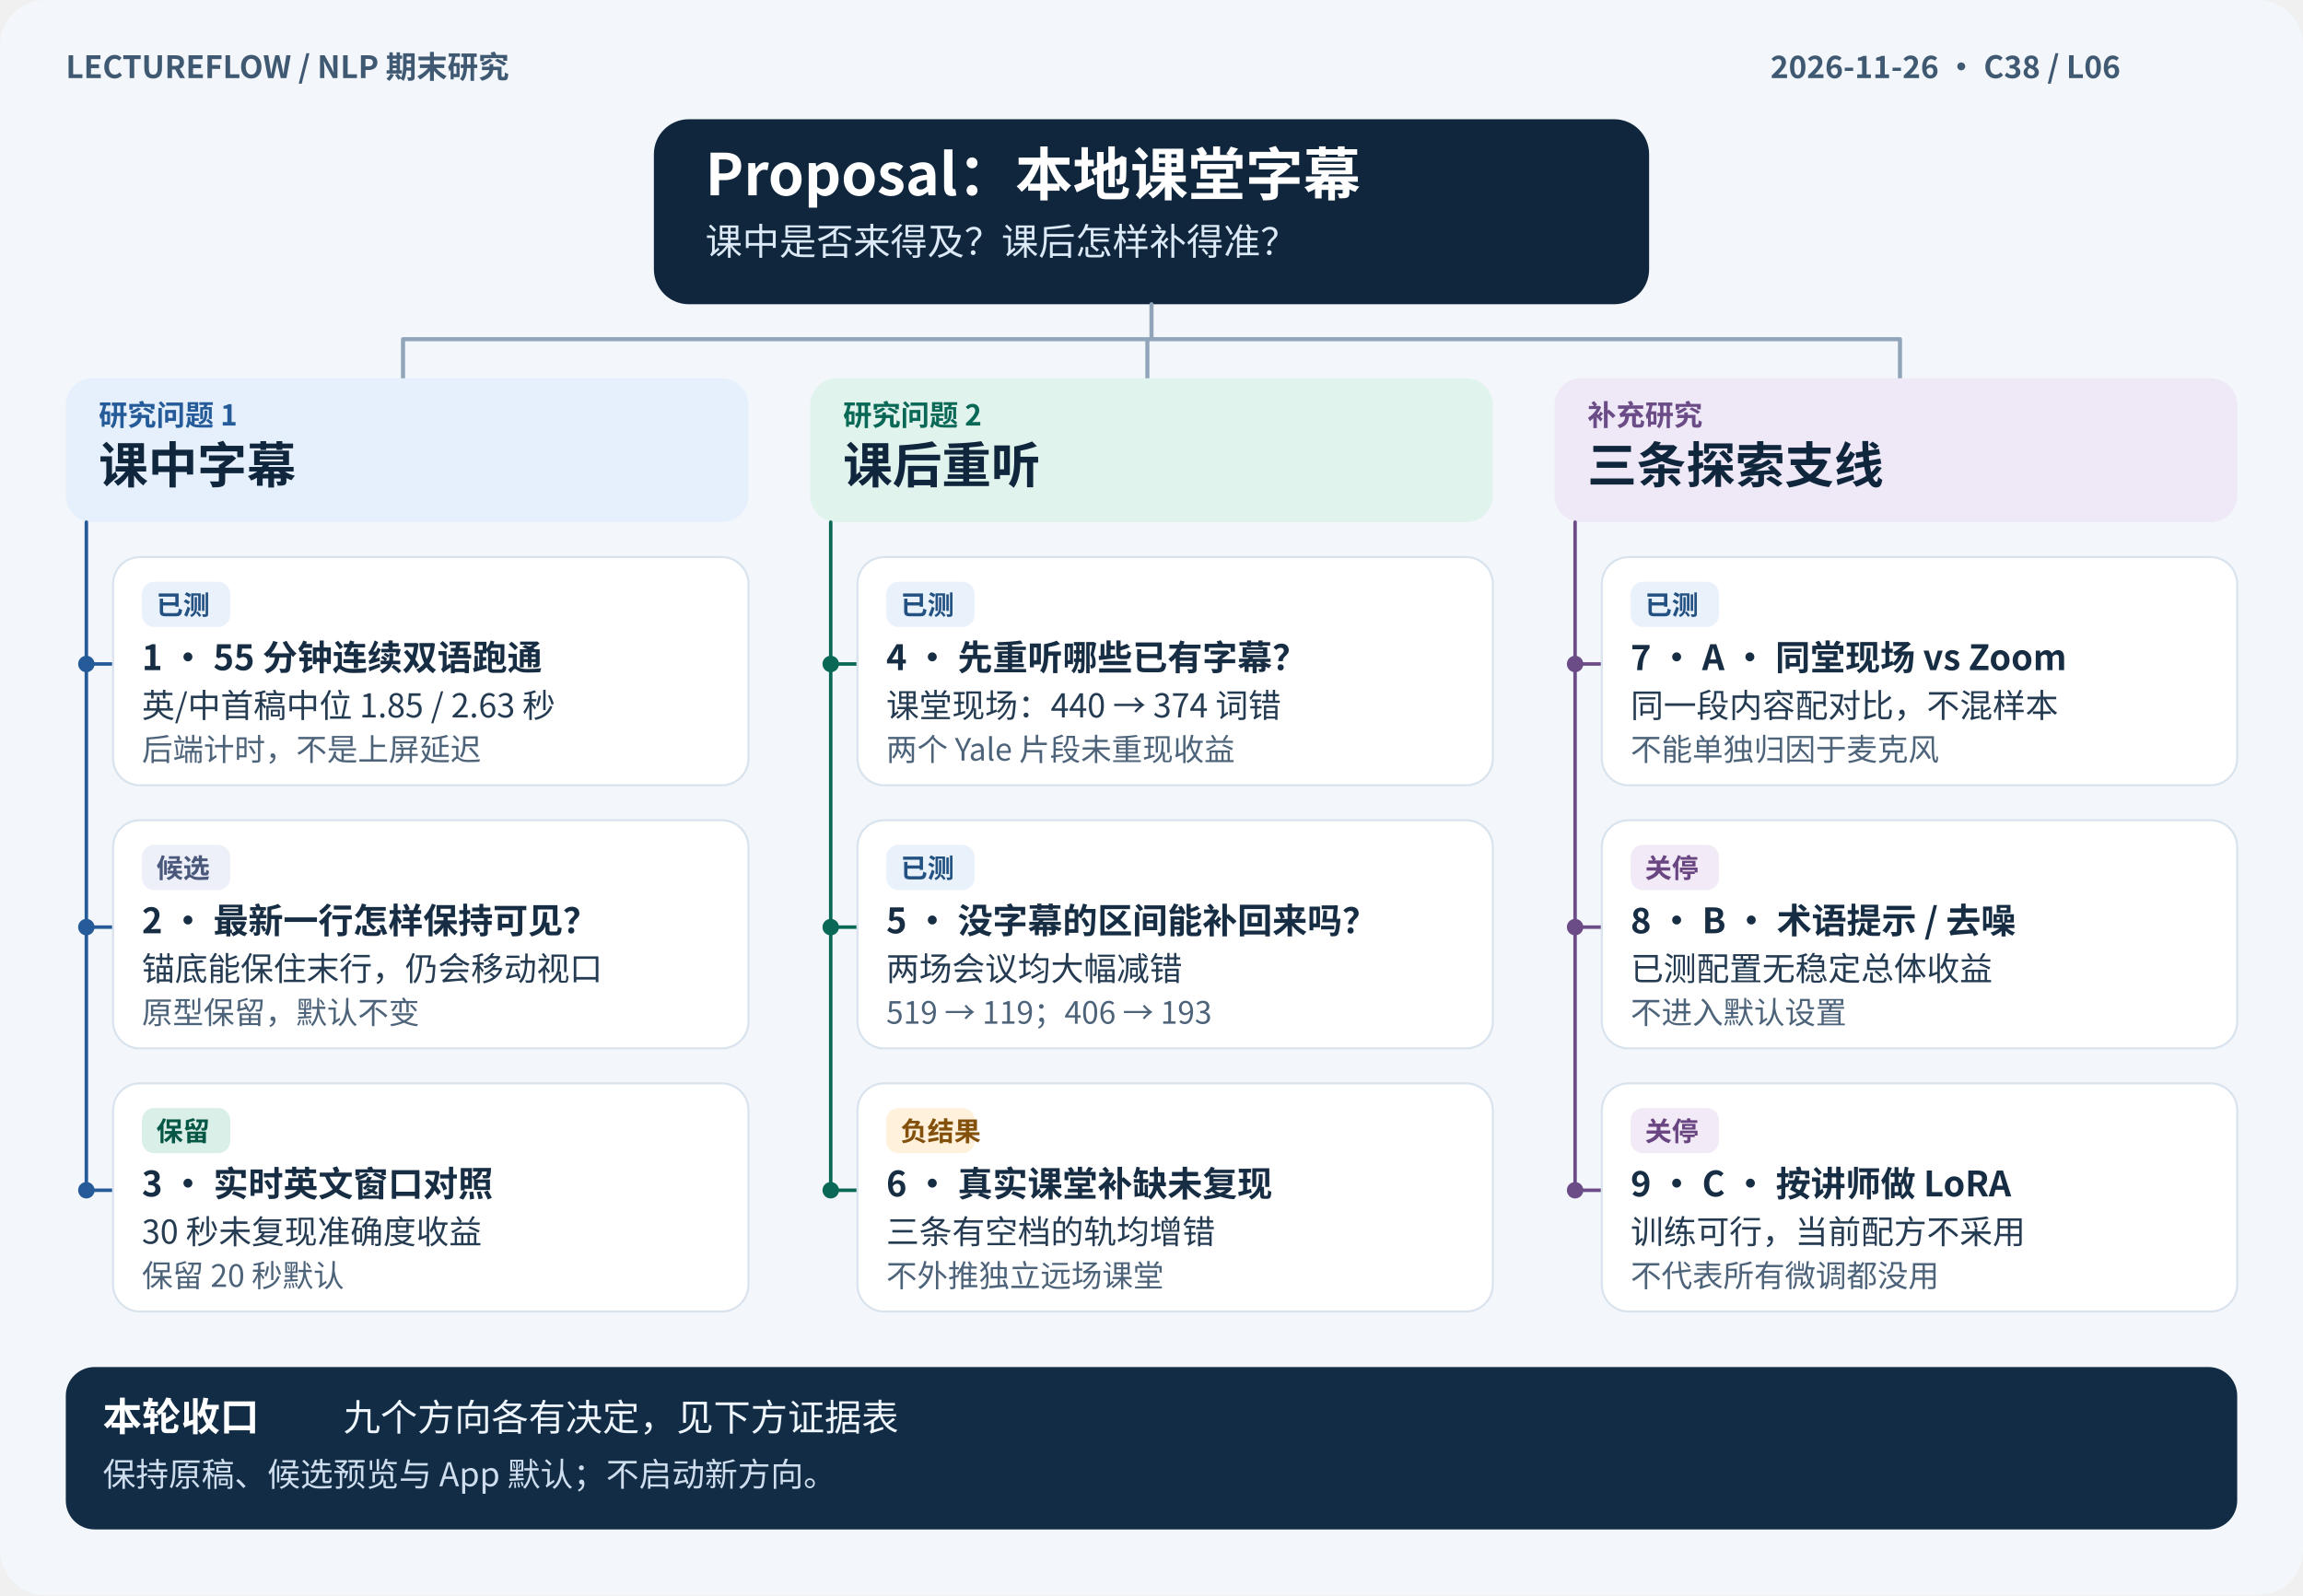
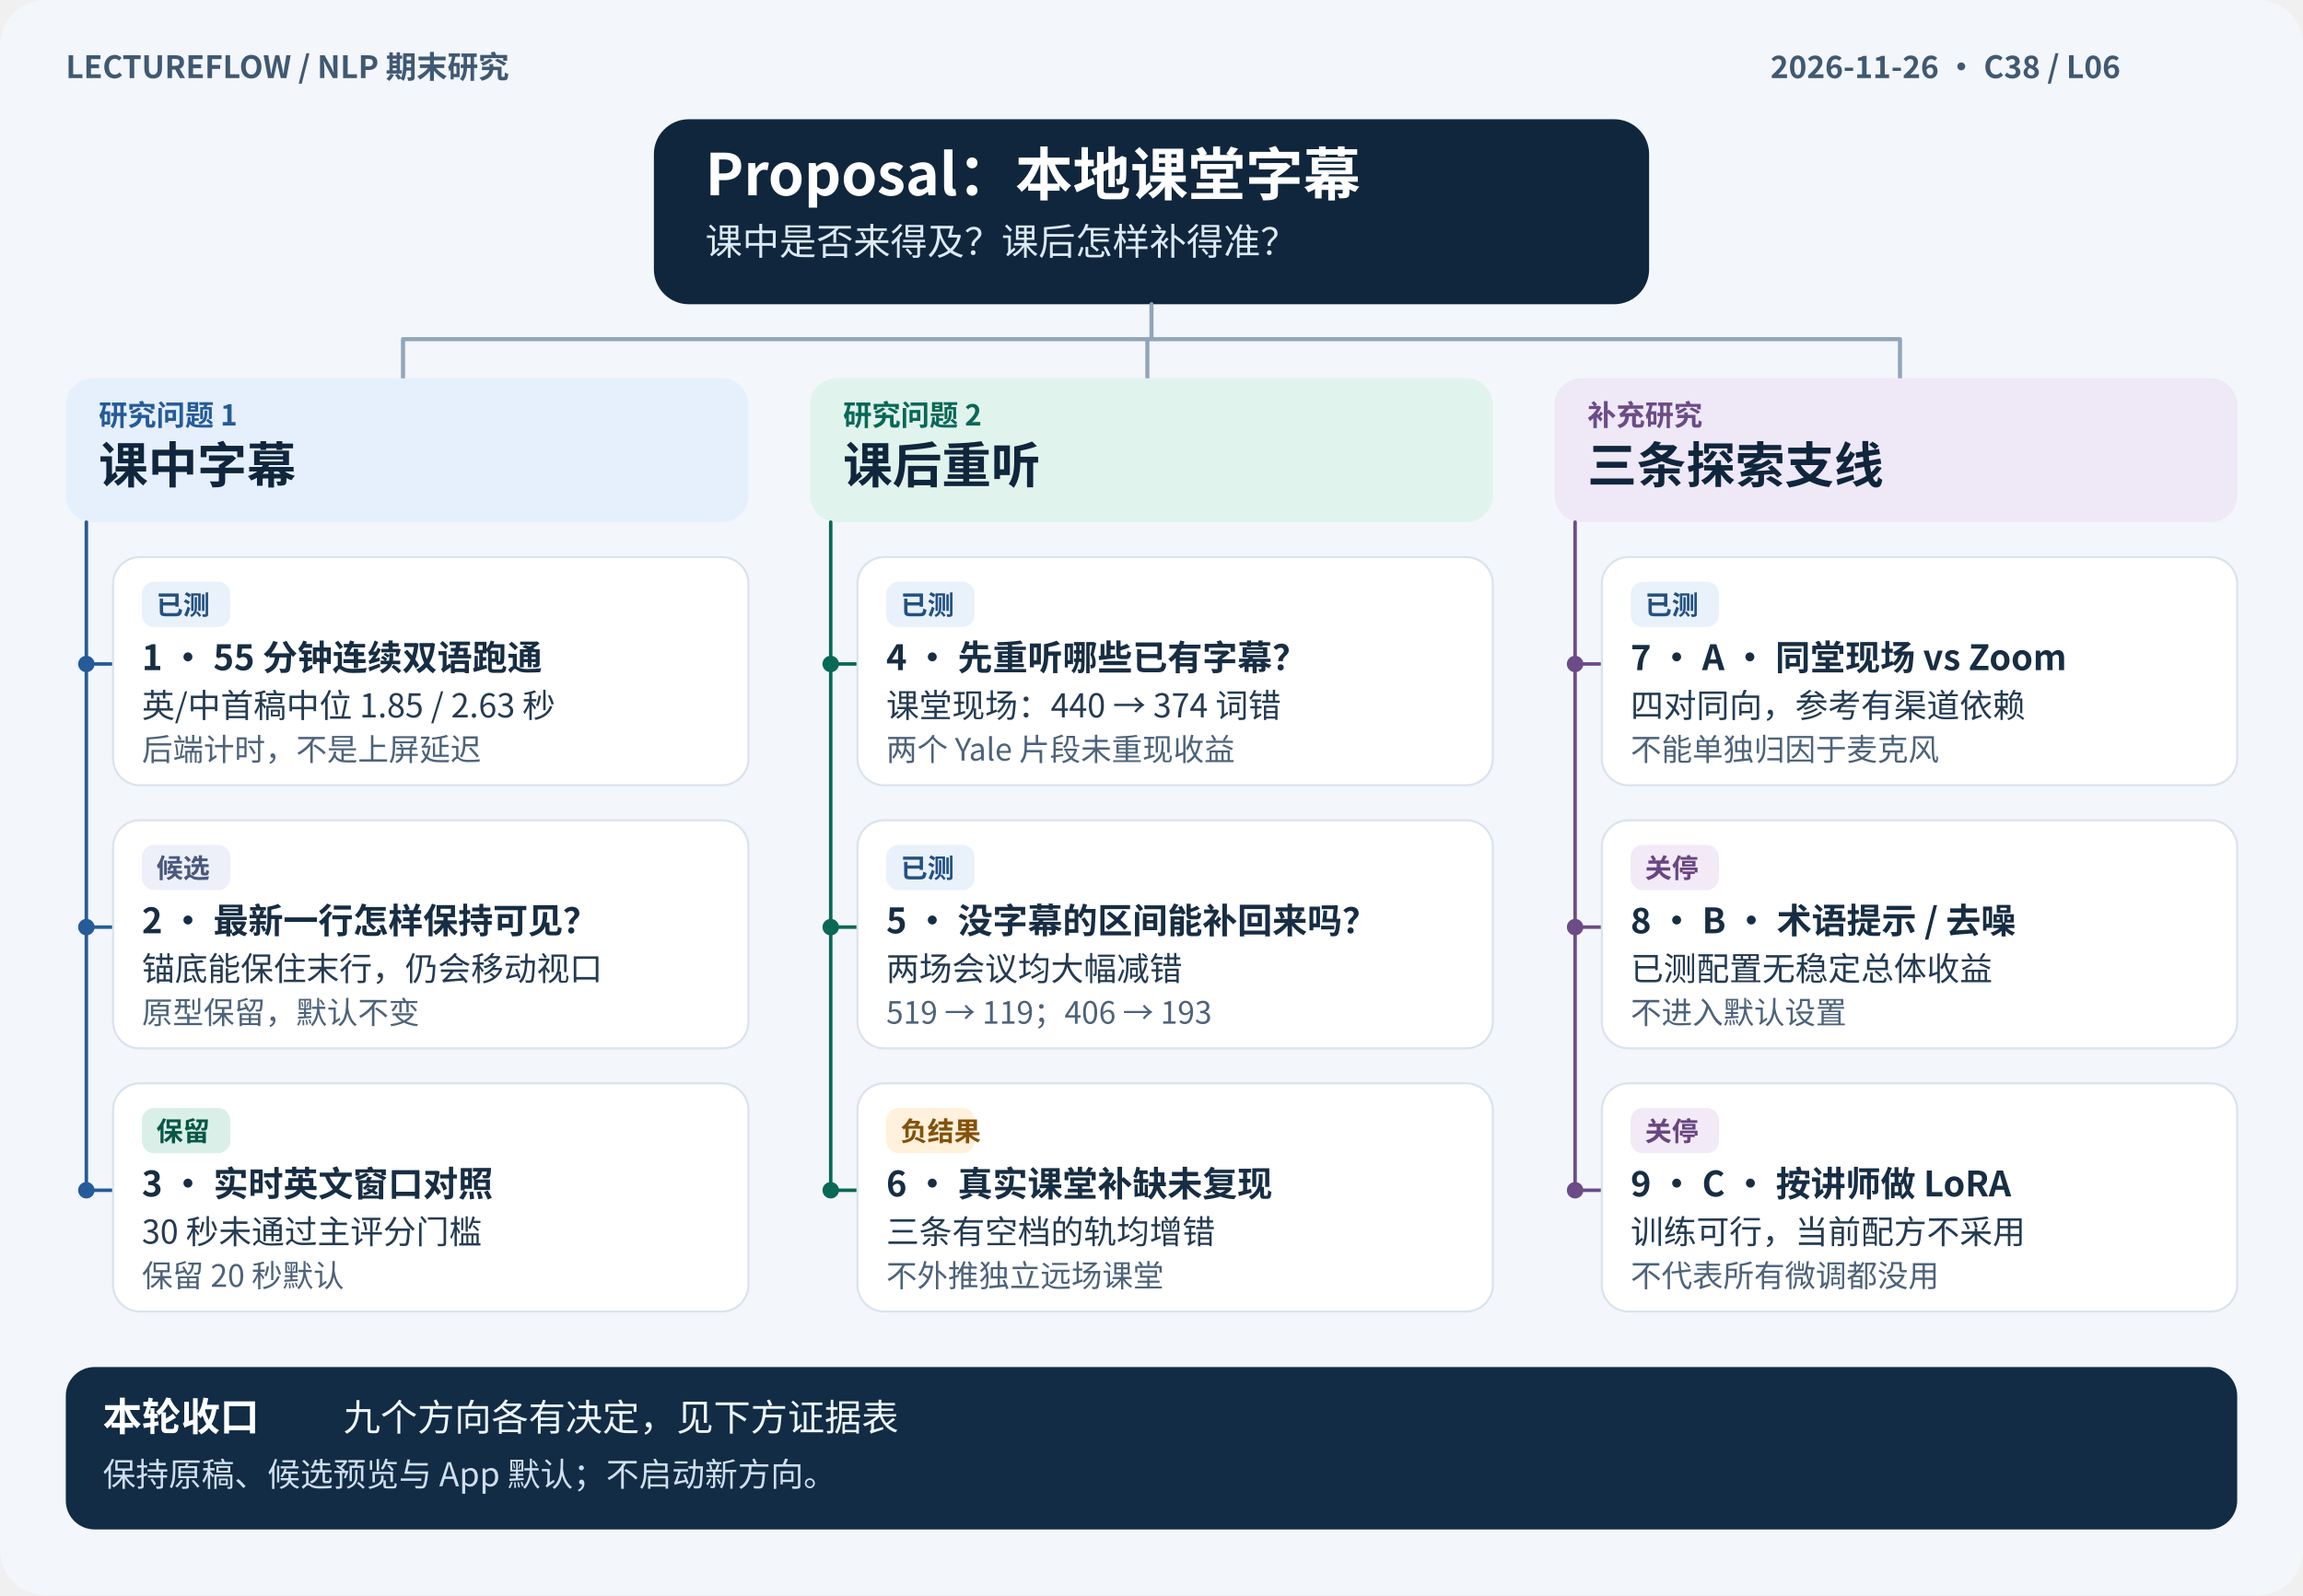
<svg xmlns="http://www.w3.org/2000/svg" width="1120" height="776" viewBox="0 0 1120 776" role="img" aria-labelledby="title desc">
  <g font-family="-apple-system,BlinkMacSystemFont,PingFang SC,Noto Sans CJK SC,Microsoft YaHei,sans-serif">
    <rect x="0" y="0" width="1120" height="776" rx="22" fill="#f3f6fa" stroke="none" />
    <text x="32" y="38" font-size="15" fill="#405972" font-weight="700">LECTUREFLOW   /   NLP 期末研究</text>
    <text x="861" y="38" font-size="15" fill="#405972" font-weight="600">2026-11-26  ·  C38 / L06</text>
    <rect x="318" y="58" width="484" height="90" rx="17" fill="#10263d" stroke="none" />
    <text x="343" y="95" font-size="28" fill="#ffffff" font-weight="700">Proposal：本地课堂字幕</text>
    <text x="343" y="124" font-size="18" fill="#dce9f6" font-weight="400">课中是否来得及？课后怎样补得准？</text>
    <path d="M560 148V165 M196 184V165H924V184 M558 165V184" fill="none" stroke="#91a5ba" stroke-width="2" stroke-linecap="round" stroke-linejoin="round" />
    <rect x="32" y="184" width="332" height="70" rx="13" fill="#e6f0fc" stroke="none" />
    <text x="48" y="207" font-size="14" fill="#255b99" font-weight="700">研究问题 1</text>
    <text x="48" y="235" font-size="24" fill="#10263d" font-weight="700">课中字幕</text>
    <path d="M42 254V579" fill="none" stroke="#255b99" stroke-width="1.7" stroke-linecap="round" stroke-linejoin="round" />
    <path d="M42 323H55" fill="none" stroke="#255b99" stroke-width="1.7" stroke-linecap="round" stroke-linejoin="round" />
    <circle cx="42" cy="323" r="4" fill="#255b99" />
    <rect x="55" y="271" width="309" height="111" rx="13" fill="#ffffff" stroke="#d9e3ee" />
    <rect x="69" y="283" width="43" height="22" rx="6" fill="#e9f1fb" stroke="none" />
    <text x="76" y="299" font-size="13" fill="#235181" font-weight="700">已测</text>
    <text x="69" y="326" font-size="17" fill="#172d43" font-weight="700">1 · 55 分钟连续双语跑通</text>
    <text x="69" y="349" font-size="16" fill="#243b52" font-weight="500">英/中首稿中位 1.85 / 2.63 秒</text>
    <text x="69" y="370" font-size="15" fill="#4d637a" font-weight="400">后端计时，不是上屏延迟</text>
    <path d="M42 451H55" fill="none" stroke="#255b99" stroke-width="1.7" stroke-linecap="round" stroke-linejoin="round" />
    <circle cx="42" cy="451" r="4" fill="#255b99" />
    <rect x="55" y="399" width="309" height="111" rx="13" fill="#ffffff" stroke="#d9e3ee" />
    <rect x="69" y="411" width="43" height="22" rx="6" fill="#edf0f8" stroke="none" />
    <text x="76" y="427" font-size="13" fill="#4a587c" font-weight="700">候选</text>
    <text x="69" y="454" font-size="17" fill="#172d43" font-weight="700">2 · 最新一行怎样保持可见？</text>
    <text x="69" y="477" font-size="16" fill="#243b52" font-weight="500">锚底能保住末行，仍会移动视口</text>
    <text x="69" y="498" font-size="15" fill="#4d637a" font-weight="400">原型保留，默认不变</text>
    <path d="M42 579H55" fill="none" stroke="#255b99" stroke-width="1.7" stroke-linecap="round" stroke-linejoin="round" />
    <circle cx="42" cy="579" r="4" fill="#255b99" />
    <rect x="55" y="527" width="309" height="111" rx="13" fill="#ffffff" stroke="#d9e3ee" />
    <rect x="69" y="539" width="43" height="22" rx="6" fill="#daefe8" stroke="none" />
    <text x="76" y="555" font-size="13" fill="#075746" font-weight="700">保留</text>
    <text x="69" y="582" font-size="17" fill="#172d43" font-weight="700">3 · 实时英文窗口对照</text>
-     <text x="69" y="605" font-size="16" fill="#243b52" font-weight="500">30 秒未复现准确度收益</text>
+     <text x="69" y="605" font-size="16" fill="#243b52" font-weight="500">30 秒未通过主评分门槛</text>
    <text x="69" y="626" font-size="15" fill="#4d637a" font-weight="400">保留 20 秒默认</text>
    <rect x="394" y="184" width="332" height="70" rx="13" fill="#e1f3ed" stroke="none" />
    <text x="410" y="207" font-size="14" fill="#096856" font-weight="700">研究问题 2</text>
    <text x="410" y="235" font-size="24" fill="#10263d" font-weight="700">课后重听</text>
    <path d="M404 254V579" fill="none" stroke="#096856" stroke-width="1.7" stroke-linecap="round" stroke-linejoin="round" />
    <path d="M404 323H417" fill="none" stroke="#096856" stroke-width="1.7" stroke-linecap="round" stroke-linejoin="round" />
    <circle cx="404" cy="323" r="4" fill="#096856" />
    <rect x="417" y="271" width="309" height="111" rx="13" fill="#ffffff" stroke="#d9e3ee" />
    <rect x="431" y="283" width="43" height="22" rx="6" fill="#e9f1fb" stroke="none" />
    <text x="438" y="299" font-size="13" fill="#235181" font-weight="700">已测</text>
    <text x="431" y="326" font-size="17" fill="#172d43" font-weight="700">4 · 先重听哪些已有字幕？</text>
    <text x="431" y="349" font-size="16" fill="#243b52" font-weight="500">课堂现场：440 → 374 词错</text>
    <text x="431" y="370" font-size="15" fill="#4d637a" font-weight="400">两个 Yale 片段未重现收益</text>
    <path d="M404 451H417" fill="none" stroke="#096856" stroke-width="1.7" stroke-linecap="round" stroke-linejoin="round" />
    <circle cx="404" cy="451" r="4" fill="#096856" />
    <rect x="417" y="399" width="309" height="111" rx="13" fill="#ffffff" stroke="#d9e3ee" />
    <rect x="431" y="411" width="43" height="22" rx="6" fill="#e9f1fb" stroke="none" />
    <text x="438" y="427" font-size="13" fill="#235181" font-weight="700">已测</text>
    <text x="431" y="454" font-size="17" fill="#172d43" font-weight="700">5 · 没字幕的区间能补回来吗？</text>
    <text x="431" y="477" font-size="16" fill="#243b52" font-weight="500">两场会议均大幅减错</text>
    <text x="431" y="498" font-size="15" fill="#4d637a" font-weight="400">519 → 119；406 → 193</text>
    <path d="M404 579H417" fill="none" stroke="#096856" stroke-width="1.7" stroke-linecap="round" stroke-linejoin="round" />
    <circle cx="404" cy="579" r="4" fill="#096856" />
    <rect x="417" y="527" width="309" height="111" rx="13" fill="#ffffff" stroke="#d9e3ee" />
    <rect x="431" y="539" width="43" height="22" rx="6" fill="#fff1db" stroke="none" />
    <text x="438" y="555" font-size="13" fill="#84510c" font-weight="700">负结果</text>
    <text x="431" y="582" font-size="17" fill="#172d43" font-weight="700">6 · 真实课堂补缺未复现</text>
    <text x="431" y="605" font-size="16" fill="#243b52" font-weight="500">三条有空档的轨均增错</text>
    <text x="431" y="626" font-size="15" fill="#4d637a" font-weight="400">不外推独立远场课堂</text>
    <rect x="756" y="184" width="332" height="70" rx="13" fill="#efe8f7" stroke="none" />
    <text x="772" y="207" font-size="14" fill="#6b4c87" font-weight="700">补充研究</text>
    <text x="772" y="235" font-size="24" fill="#10263d" font-weight="700">三条探索支线</text>
    <path d="M766 254V579" fill="none" stroke="#6b4c87" stroke-width="1.7" stroke-linecap="round" stroke-linejoin="round" />
    <path d="M766 323H779" fill="none" stroke="#6b4c87" stroke-width="1.7" stroke-linecap="round" stroke-linejoin="round" />
    <circle cx="766" cy="323" r="4" fill="#6b4c87" />
    <rect x="779" y="271" width="309" height="111" rx="13" fill="#ffffff" stroke="#d9e3ee" />
    <rect x="793" y="283" width="43" height="22" rx="6" fill="#e9f1fb" stroke="none" />
    <text x="800" y="299" font-size="13" fill="#235181" font-weight="700">已测</text>
    <text x="793" y="326" font-size="17" fill="#172d43" font-weight="700">7 · A · 同堂现场 vs Zoom</text>
-     <text x="793" y="349" font-size="16" fill="#243b52" font-weight="500">同一段内容配对比，不混样本</text>
+     <text x="793" y="349" font-size="16" fill="#243b52" font-weight="500">四对同向，参考有渠道依赖</text>
    <text x="793" y="370" font-size="15" fill="#4d637a" font-weight="400">不能单独归因于麦克风</text>
    <path d="M766 451H779" fill="none" stroke="#6b4c87" stroke-width="1.7" stroke-linecap="round" stroke-linejoin="round" />
    <circle cx="766" cy="451" r="4" fill="#6b4c87" />
    <rect x="779" y="399" width="309" height="111" rx="13" fill="#ffffff" stroke="#d9e3ee" />
    <rect x="793" y="411" width="43" height="22" rx="6" fill="#f2eaf6" stroke="none" />
    <text x="800" y="427" font-size="13" fill="#694581" font-weight="700">关停</text>
    <text x="793" y="454" font-size="17" fill="#172d43" font-weight="700">8 · B · 术语提示 / 去噪</text>
    <text x="793" y="477" font-size="16" fill="#243b52" font-weight="500">已测配置无稳定总体收益</text>
    <text x="793" y="498" font-size="15" fill="#4d637a" font-weight="400">不进入默认设置</text>
    <path d="M766 579H779" fill="none" stroke="#6b4c87" stroke-width="1.7" stroke-linecap="round" stroke-linejoin="round" />
    <circle cx="766" cy="579" r="4" fill="#6b4c87" />
    <rect x="779" y="527" width="309" height="111" rx="13" fill="#ffffff" stroke="#d9e3ee" />
    <rect x="793" y="539" width="43" height="22" rx="6" fill="#f2eaf6" stroke="none" />
    <text x="800" y="555" font-size="13" fill="#694581" font-weight="700">关停</text>
    <text x="793" y="582" font-size="17" fill="#172d43" font-weight="700">9 · C · 按讲师做 LoRA</text>
    <text x="793" y="605" font-size="16" fill="#243b52" font-weight="500">训练可行，当前配方不采用</text>
    <text x="793" y="626" font-size="15" fill="#4d637a" font-weight="400">不代表所有微调都没用</text>
    <rect x="32" y="665" width="1056" height="79" rx="14" fill="#112c44" stroke="none" />
    <text x="50" y="696" font-size="19" fill="#ffffff" font-weight="700">本轮收口</text>
    <text x="167" y="696" font-size="18" fill="#eff6fe" font-weight="500">九个方向各有决定，见下方证据表</text>
    <text x="50" y="723" font-size="16" fill="#cfdeee" font-weight="400">保持原稿、候选预览与 App 默认；不启动新方向。</text>
  </g>
</svg>
